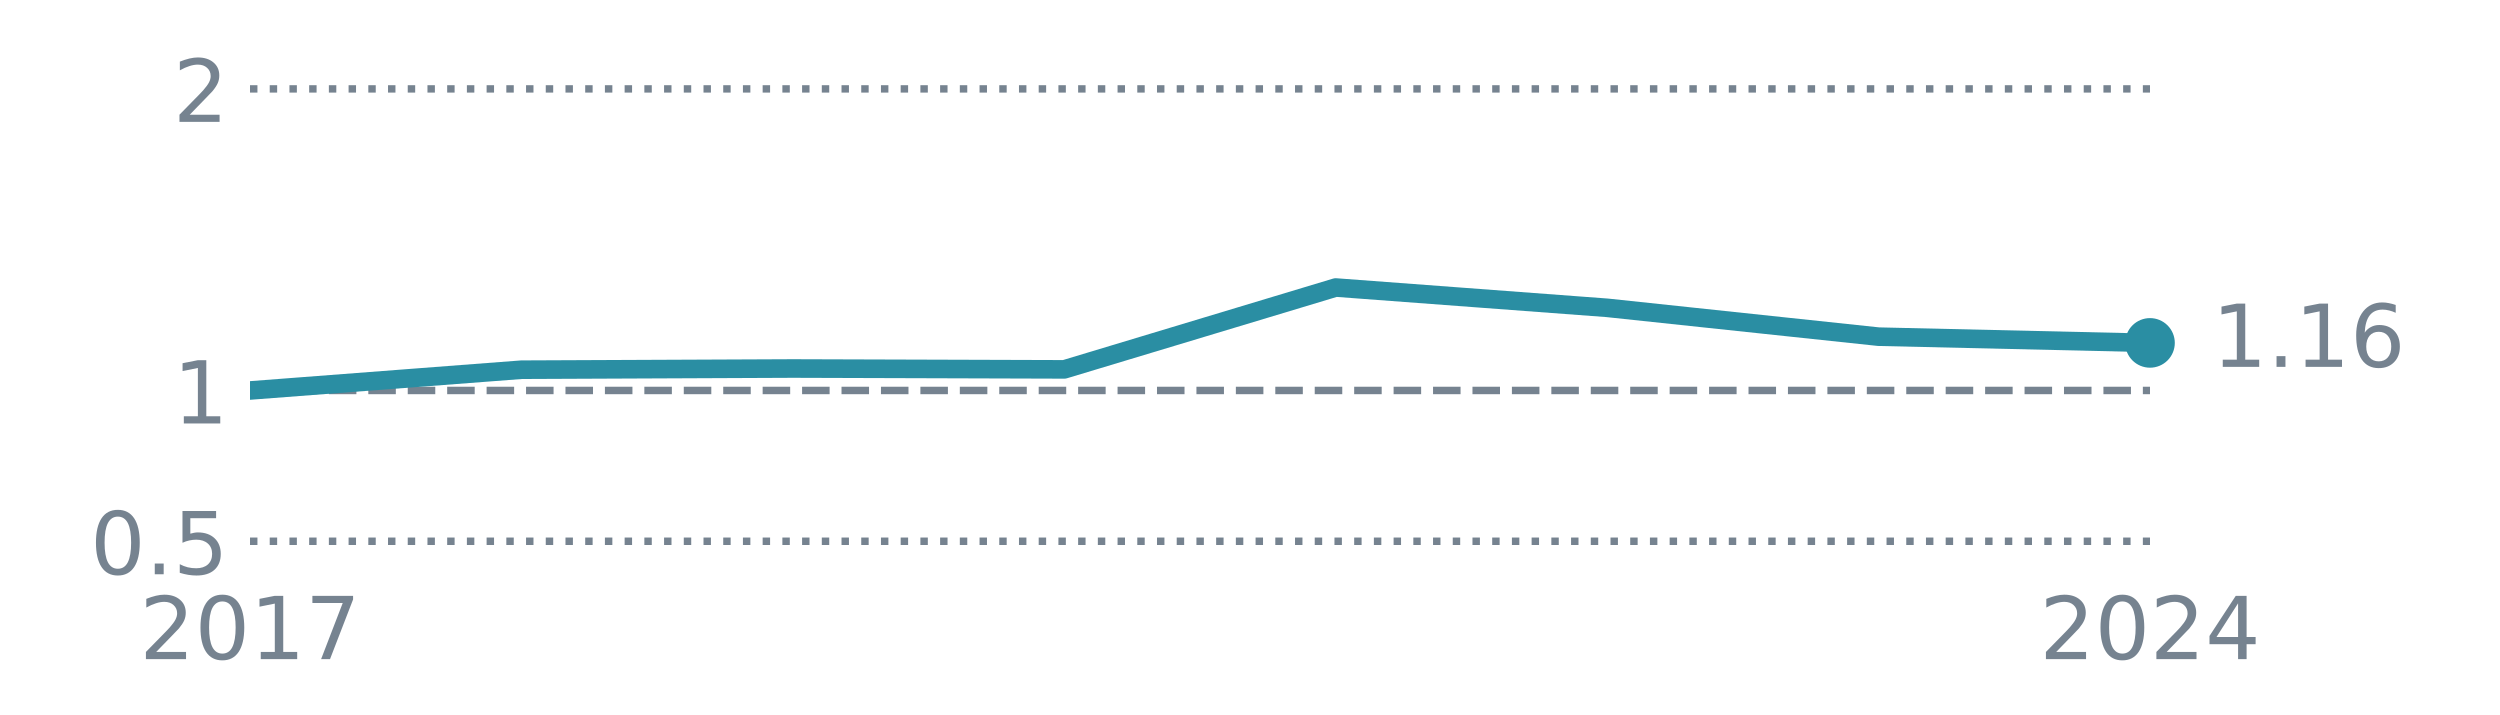
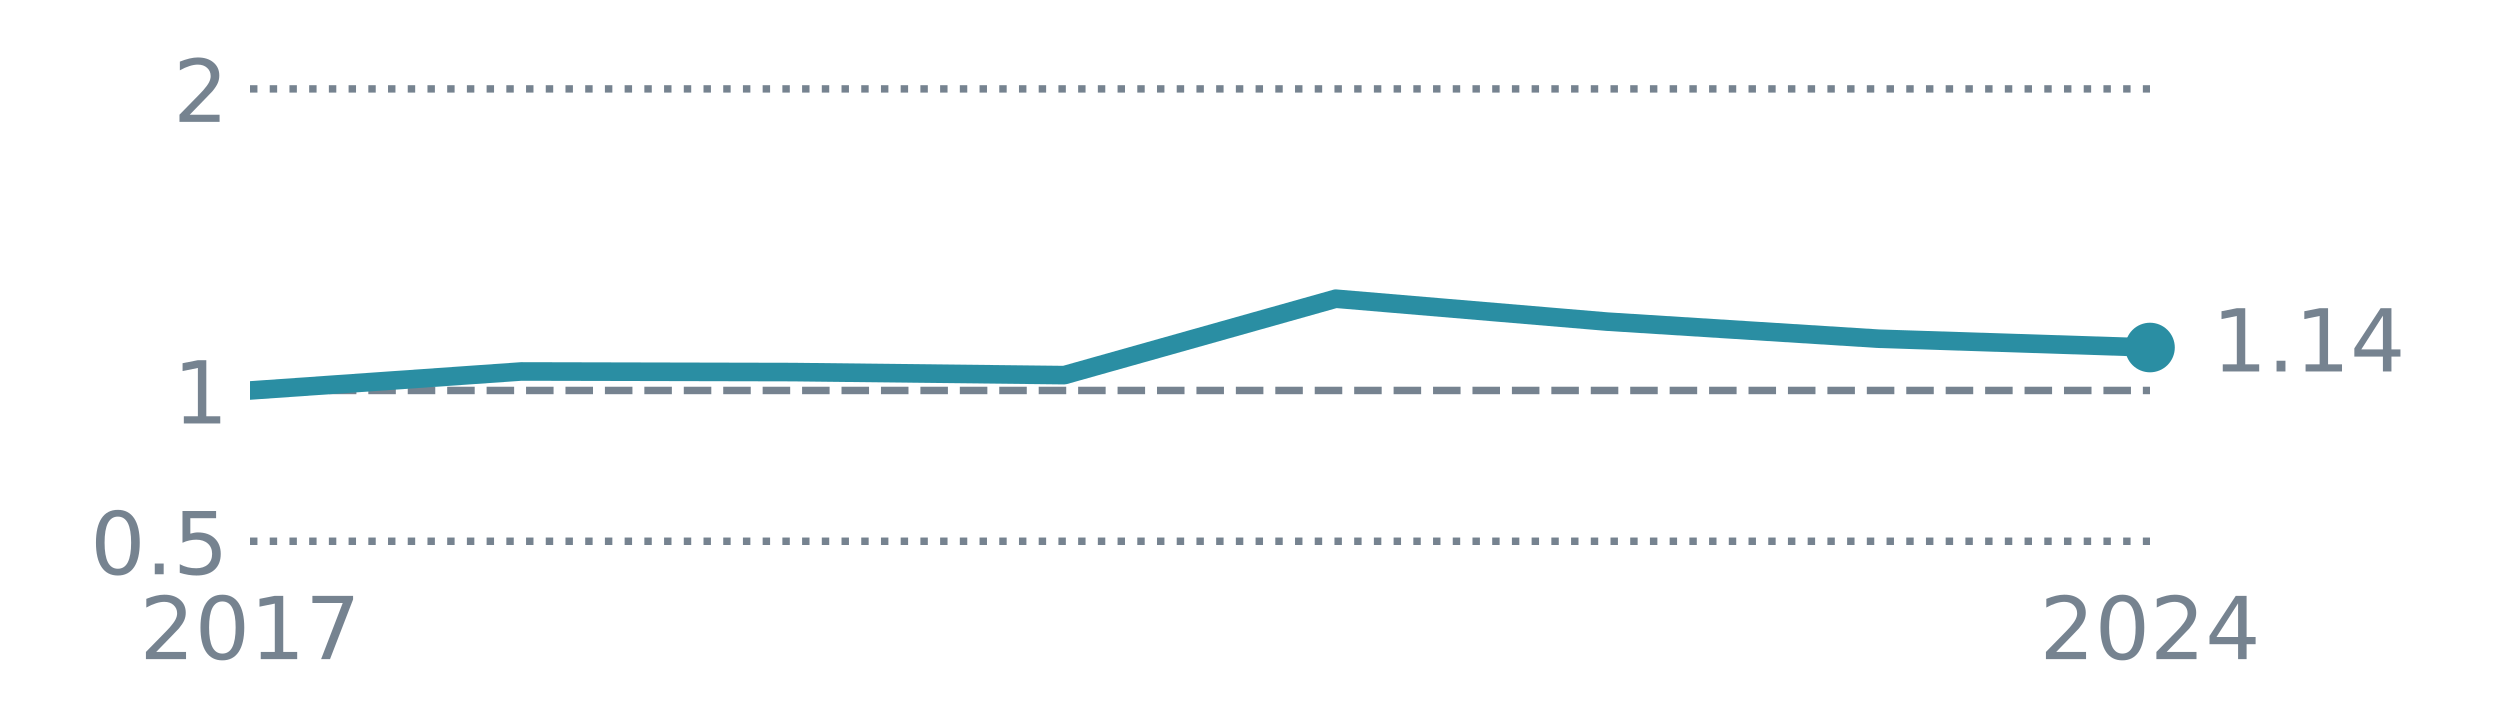
<svg xmlns="http://www.w3.org/2000/svg" xmlns:xlink="http://www.w3.org/1999/xlink" width="403.2pt" height="115.2pt" viewBox="0 0 403.2 115.2" version="1.1">
  <defs>
    <style type="text/css">*{stroke-linejoin: round; stroke-linecap: butt}</style>
  </defs>
  <g id="figure_1">
    <g id="patch_1">
      <path d="M 0 115.2  L 403.2 115.2  L 403.2 0  L 0 0  L 0 115.2  z " style="fill: none" />
    </g>
    <g id="axes_1">
      <g id="patch_2">
        <path d="M 40.32 92.16  L 346.752 92.16  L 346.752 4.608  L 40.32 4.608  L 40.32 92.16  z " style="fill: none" />
      </g>
      <g id="matplotlib.axis_1">
        <g id="xtick_1">
          <g id="line2d_1" />
          <g id="text_1">
            <text style="font-size: 14px; font-family: 'DejaVu Sans', 'Bitstream Vera Sans', 'Computer Modern Sans Serif', 'Lucida Grande', 'Verdana', 'Geneva', 'Lucid', 'Arial', 'Helvetica', 'Avant Garde', sans-serif; text-anchor: middle; fill: #768390" x="40.32" y="106.298" transform="rotate(-0 40.32 106.2978)">2017</text>
          </g>
        </g>
        <g id="xtick_2">
          <g id="line2d_2" />
          <g id="text_2">
            <text style="font-size: 14px; font-family: 'DejaVu Sans', 'Bitstream Vera Sans', 'Computer Modern Sans Serif', 'Lucida Grande', 'Verdana', 'Geneva', 'Lucid', 'Arial', 'Helvetica', 'Avant Garde', sans-serif; text-anchor: middle; fill: #768390" x="346.752" y="106.298" transform="rotate(-0 346.752 106.2978)">2024</text>
          </g>
        </g>
      </g>
      <g id="matplotlib.axis_2">
        <g id="ytick_1">
          <g id="line2d_3" />
          <g id="text_3">
            <text style="font-size: 14px; font-family: 'DejaVu Sans', 'Bitstream Vera Sans', 'Computer Modern Sans Serif', 'Lucida Grande', 'Verdana', 'Geneva', 'Lucid', 'Arial', 'Helvetica', 'Avant Garde', sans-serif; text-anchor: end; fill: #768390" x="36.82" y="92.615" transform="rotate(-0 36.82 92.61491)">0.5</text>
          </g>
        </g>
        <g id="ytick_2">
          <g id="line2d_4" />
          <g id="text_4">
            <text style="font-size: 14px; font-family: 'DejaVu Sans', 'Bitstream Vera Sans', 'Computer Modern Sans Serif', 'Lucida Grande', 'Verdana', 'Geneva', 'Lucid', 'Arial', 'Helvetica', 'Avant Garde', sans-serif; text-anchor: end; fill: #768390" x="36.82" y="68.295" transform="rotate(-0 36.82 68.29491)">1</text>
          </g>
        </g>
        <g id="ytick_3">
          <g id="line2d_5" />
          <g id="text_5">
            <text style="font-size: 14px; font-family: 'DejaVu Sans', 'Bitstream Vera Sans', 'Computer Modern Sans Serif', 'Lucida Grande', 'Verdana', 'Geneva', 'Lucid', 'Arial', 'Helvetica', 'Avant Garde', sans-serif; text-anchor: end; fill: #768390" x="36.82" y="19.655" transform="rotate(-0 36.82 19.65491)">2</text>
          </g>
        </g>
      </g>
      <g id="line2d_6">
        <path d="M 40.32 62.976  L 346.752 62.976  " clip-path="url(#p3953a14109)" style="fill: none; stroke-dasharray: 4.44,1.92; stroke-dashoffset: 0; stroke: #768390; stroke-width: 1.2" />
      </g>
      <g id="line2d_7">
        <path d="M 40.32 87.296  L 346.752 87.296  " clip-path="url(#p3953a14109)" style="fill: none; stroke-dasharray: 1.2,1.98; stroke-dashoffset: 0; stroke: #768390; stroke-width: 1.2" />
      </g>
      <g id="line2d_8">
        <path d="M 40.32 14.336  L 346.752 14.336  " clip-path="url(#p3953a14109)" style="fill: none; stroke-dasharray: 1.2,1.98; stroke-dashoffset: 0; stroke: #768390; stroke-width: 1.2" />
      </g>
      <g id="line2d_9">
-         <path d="M 40.32 62.976  L 84.096 59.627  L 127.872 59.433  L 171.648 59.572  L 215.424 46.371  L 259.2 49.646  L 302.976 54.298  L 346.752 55.303  " clip-path="url(#p3953a14109)" style="fill: none; stroke: #2a8ea3; stroke-width: 3; stroke-linecap: square" />
+         <path d="M 40.32 62.976  L 84.096 59.91  L 127.872 60.009  L 171.648 60.502  L 215.424 48.174  L 259.2 51.871  L 302.976 54.628  L 346.752 56.049  " clip-path="url(#p3953a14109)" style="fill: none; stroke: #2a8ea3; stroke-width: 3; stroke-linecap: square" />
      </g>
      <g id="line2d_10">
        <defs>
          <path id="mbec7af1797" d="M 0 3.5  C 0.928 3.5 1.819 3.131 2.475 2.475  C 3.131 1.819 3.5 0.928 3.5 0  C 3.5 -0.928 3.131 -1.819 2.475 -2.475  C 1.819 -3.131 0.928 -3.5 0 -3.5  C -0.928 -3.5 -1.819 -3.131 -2.475 -2.475  C -3.131 -1.819 -3.5 -0.928 -3.5 0  C -3.5 0.928 -3.131 1.819 -2.475 2.475  C -1.819 3.131 -0.928 3.5 0 3.5  z " style="stroke: #2a8ea3" />
        </defs>
        <g>
-           <use xlink:href="#mbec7af1797" x="346.752" y="55.303" style="fill: #2a8ea3; stroke: #2a8ea3" />
+           <use xlink:href="#mbec7af1797" x="346.752" y="56.049" style="fill: #2a8ea3; stroke: #2a8ea3" />
        </g>
      </g>
      <g id="text_6">
-         <text style="font-size: 14px; font-family: 'DejaVu Sans', 'Bitstream Vera Sans', 'Computer Modern Sans Serif', 'Lucida Grande', 'Verdana', 'Geneva', 'Lucid', 'Arial', 'Helvetica', 'Avant Garde', sans-serif; text-anchor: start; fill: #768390" x="356.752" y="59.166" transform="rotate(-0 356.752 59.16649)">1.16</text>
+         <text style="font-size: 14px; font-family: 'DejaVu Sans', 'Bitstream Vera Sans', 'Computer Modern Sans Serif', 'Lucida Grande', 'Verdana', 'Geneva', 'Lucid', 'Arial', 'Helvetica', 'Avant Garde', sans-serif; text-anchor: start; fill: #768390" x="356.752" y="59.912" transform="rotate(-0 356.752 59.91181)">1.14</text>
      </g>
    </g>
  </g>
  <defs>
    <clipPath id="p3953a14109">
      <rect x="40.32" y="4.608" width="306.432" height="87.552" />
    </clipPath>
  </defs>
</svg>
